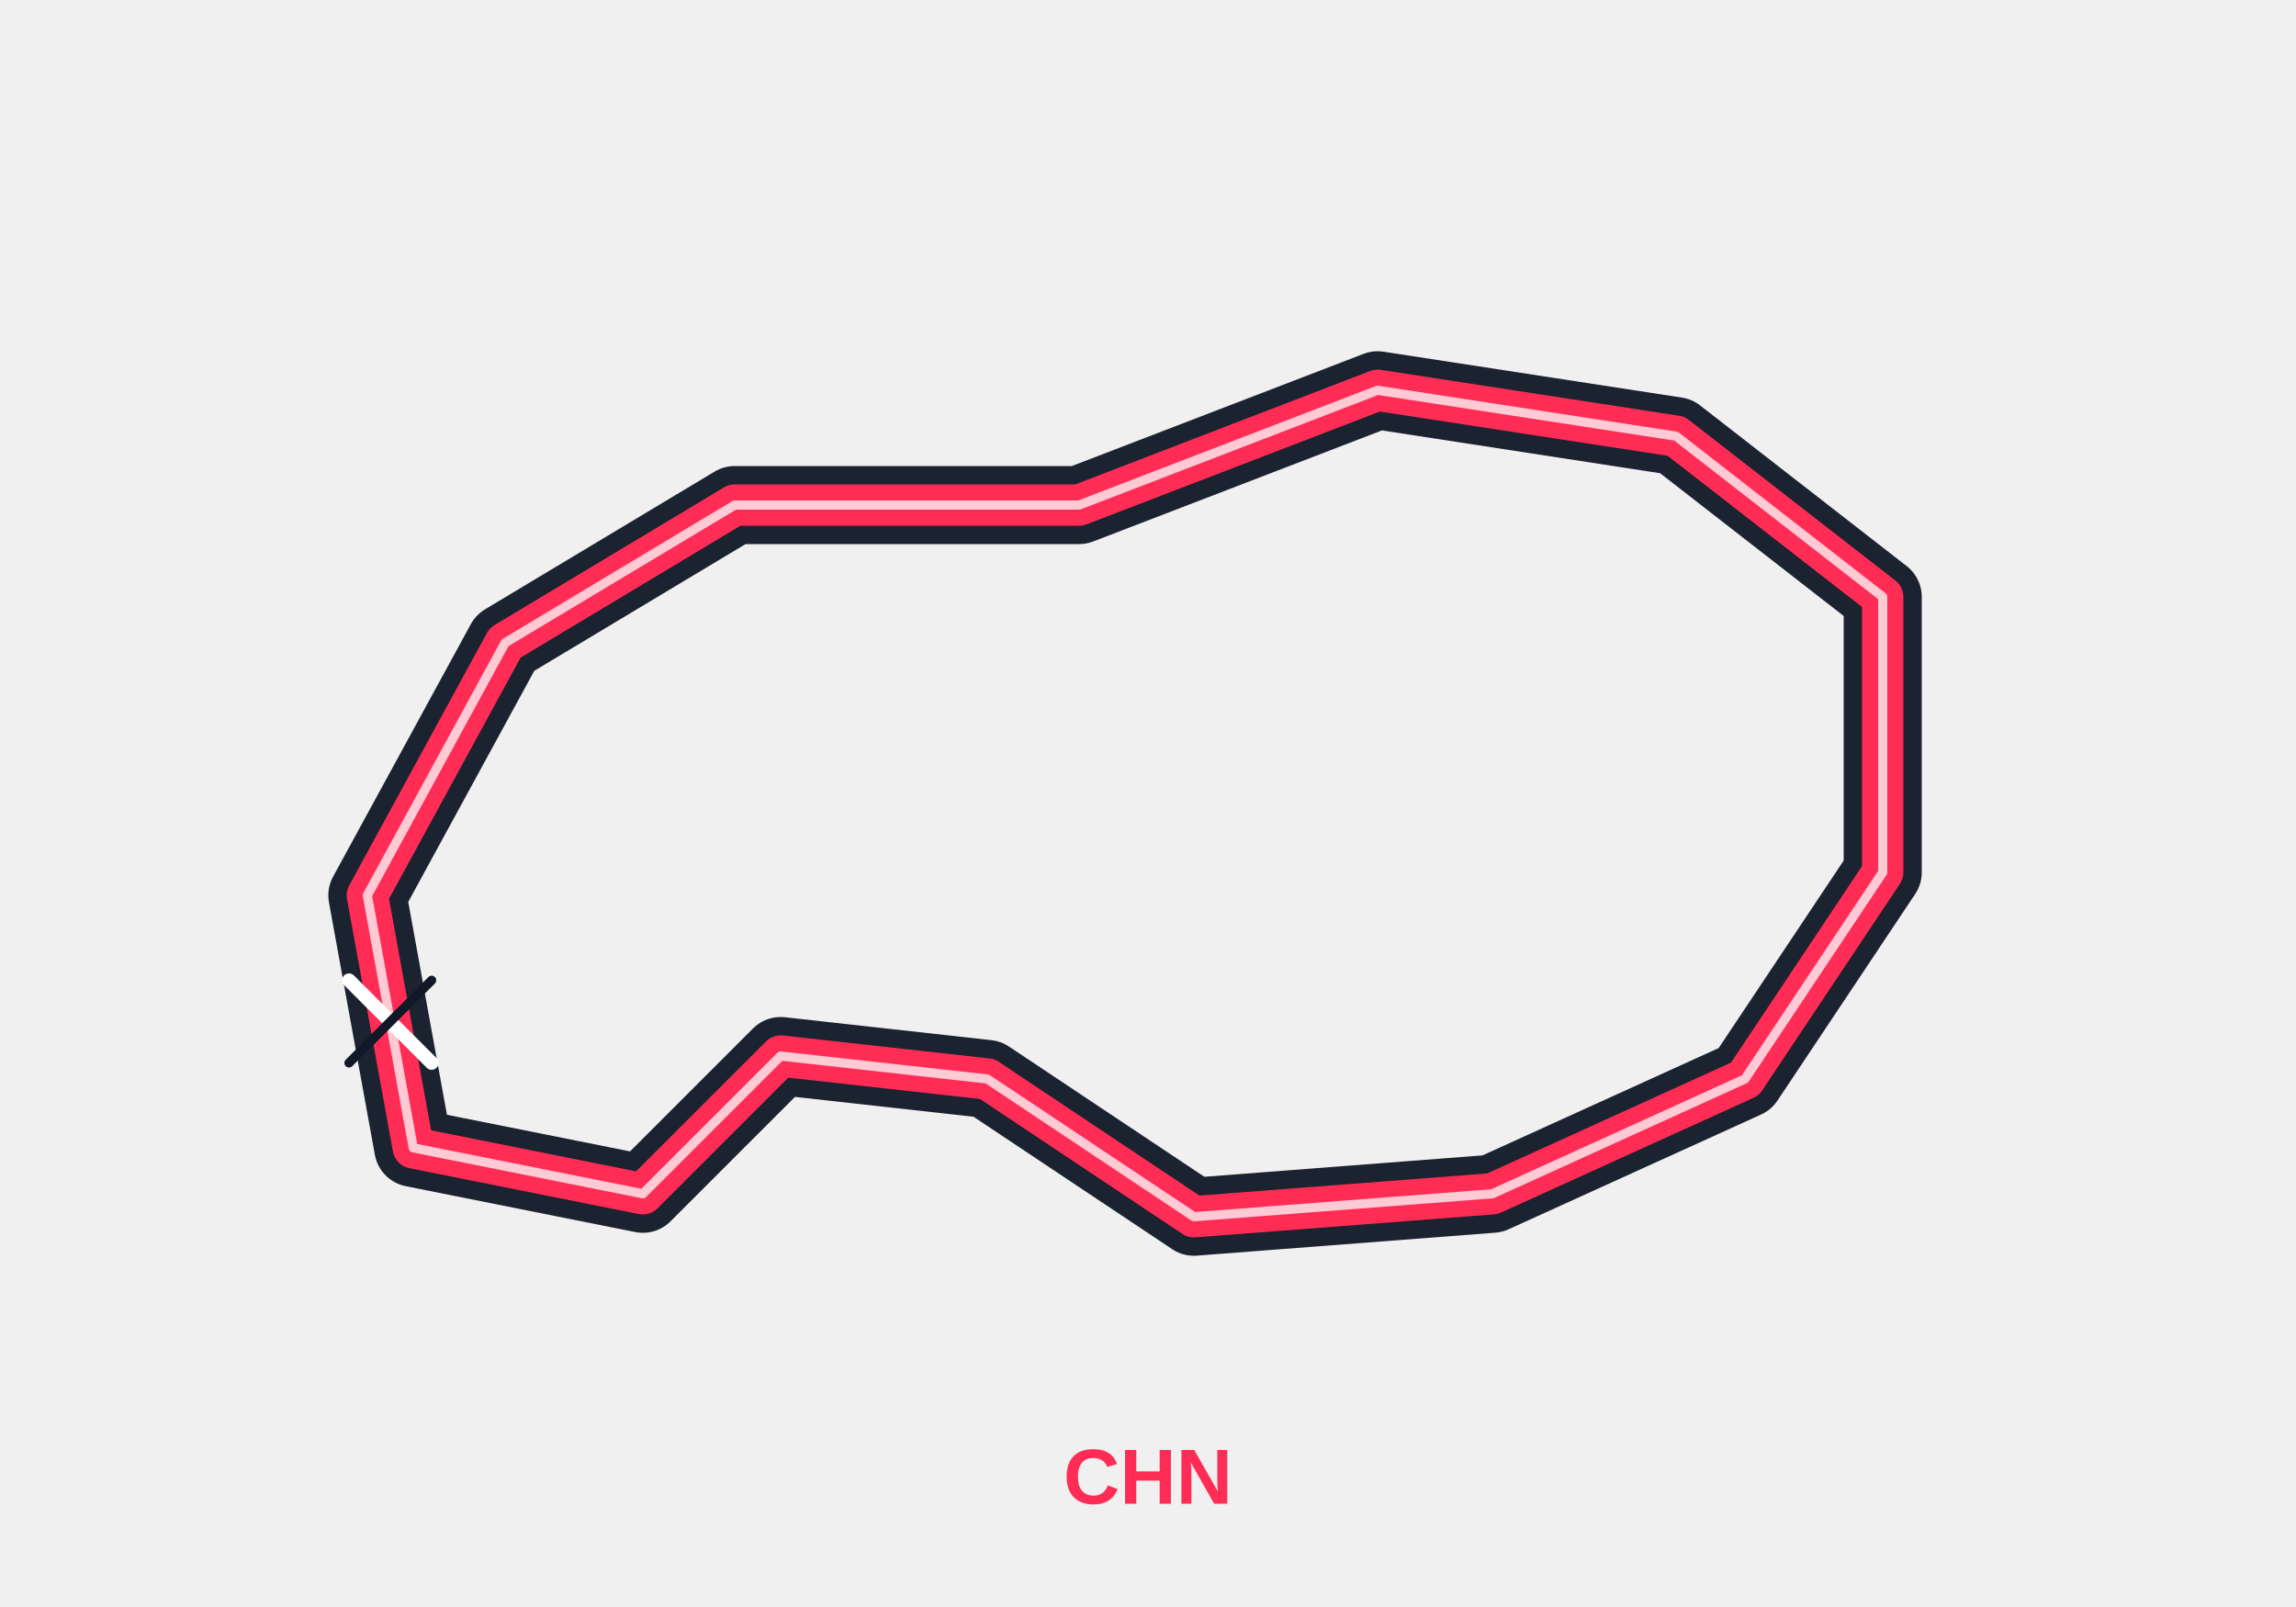
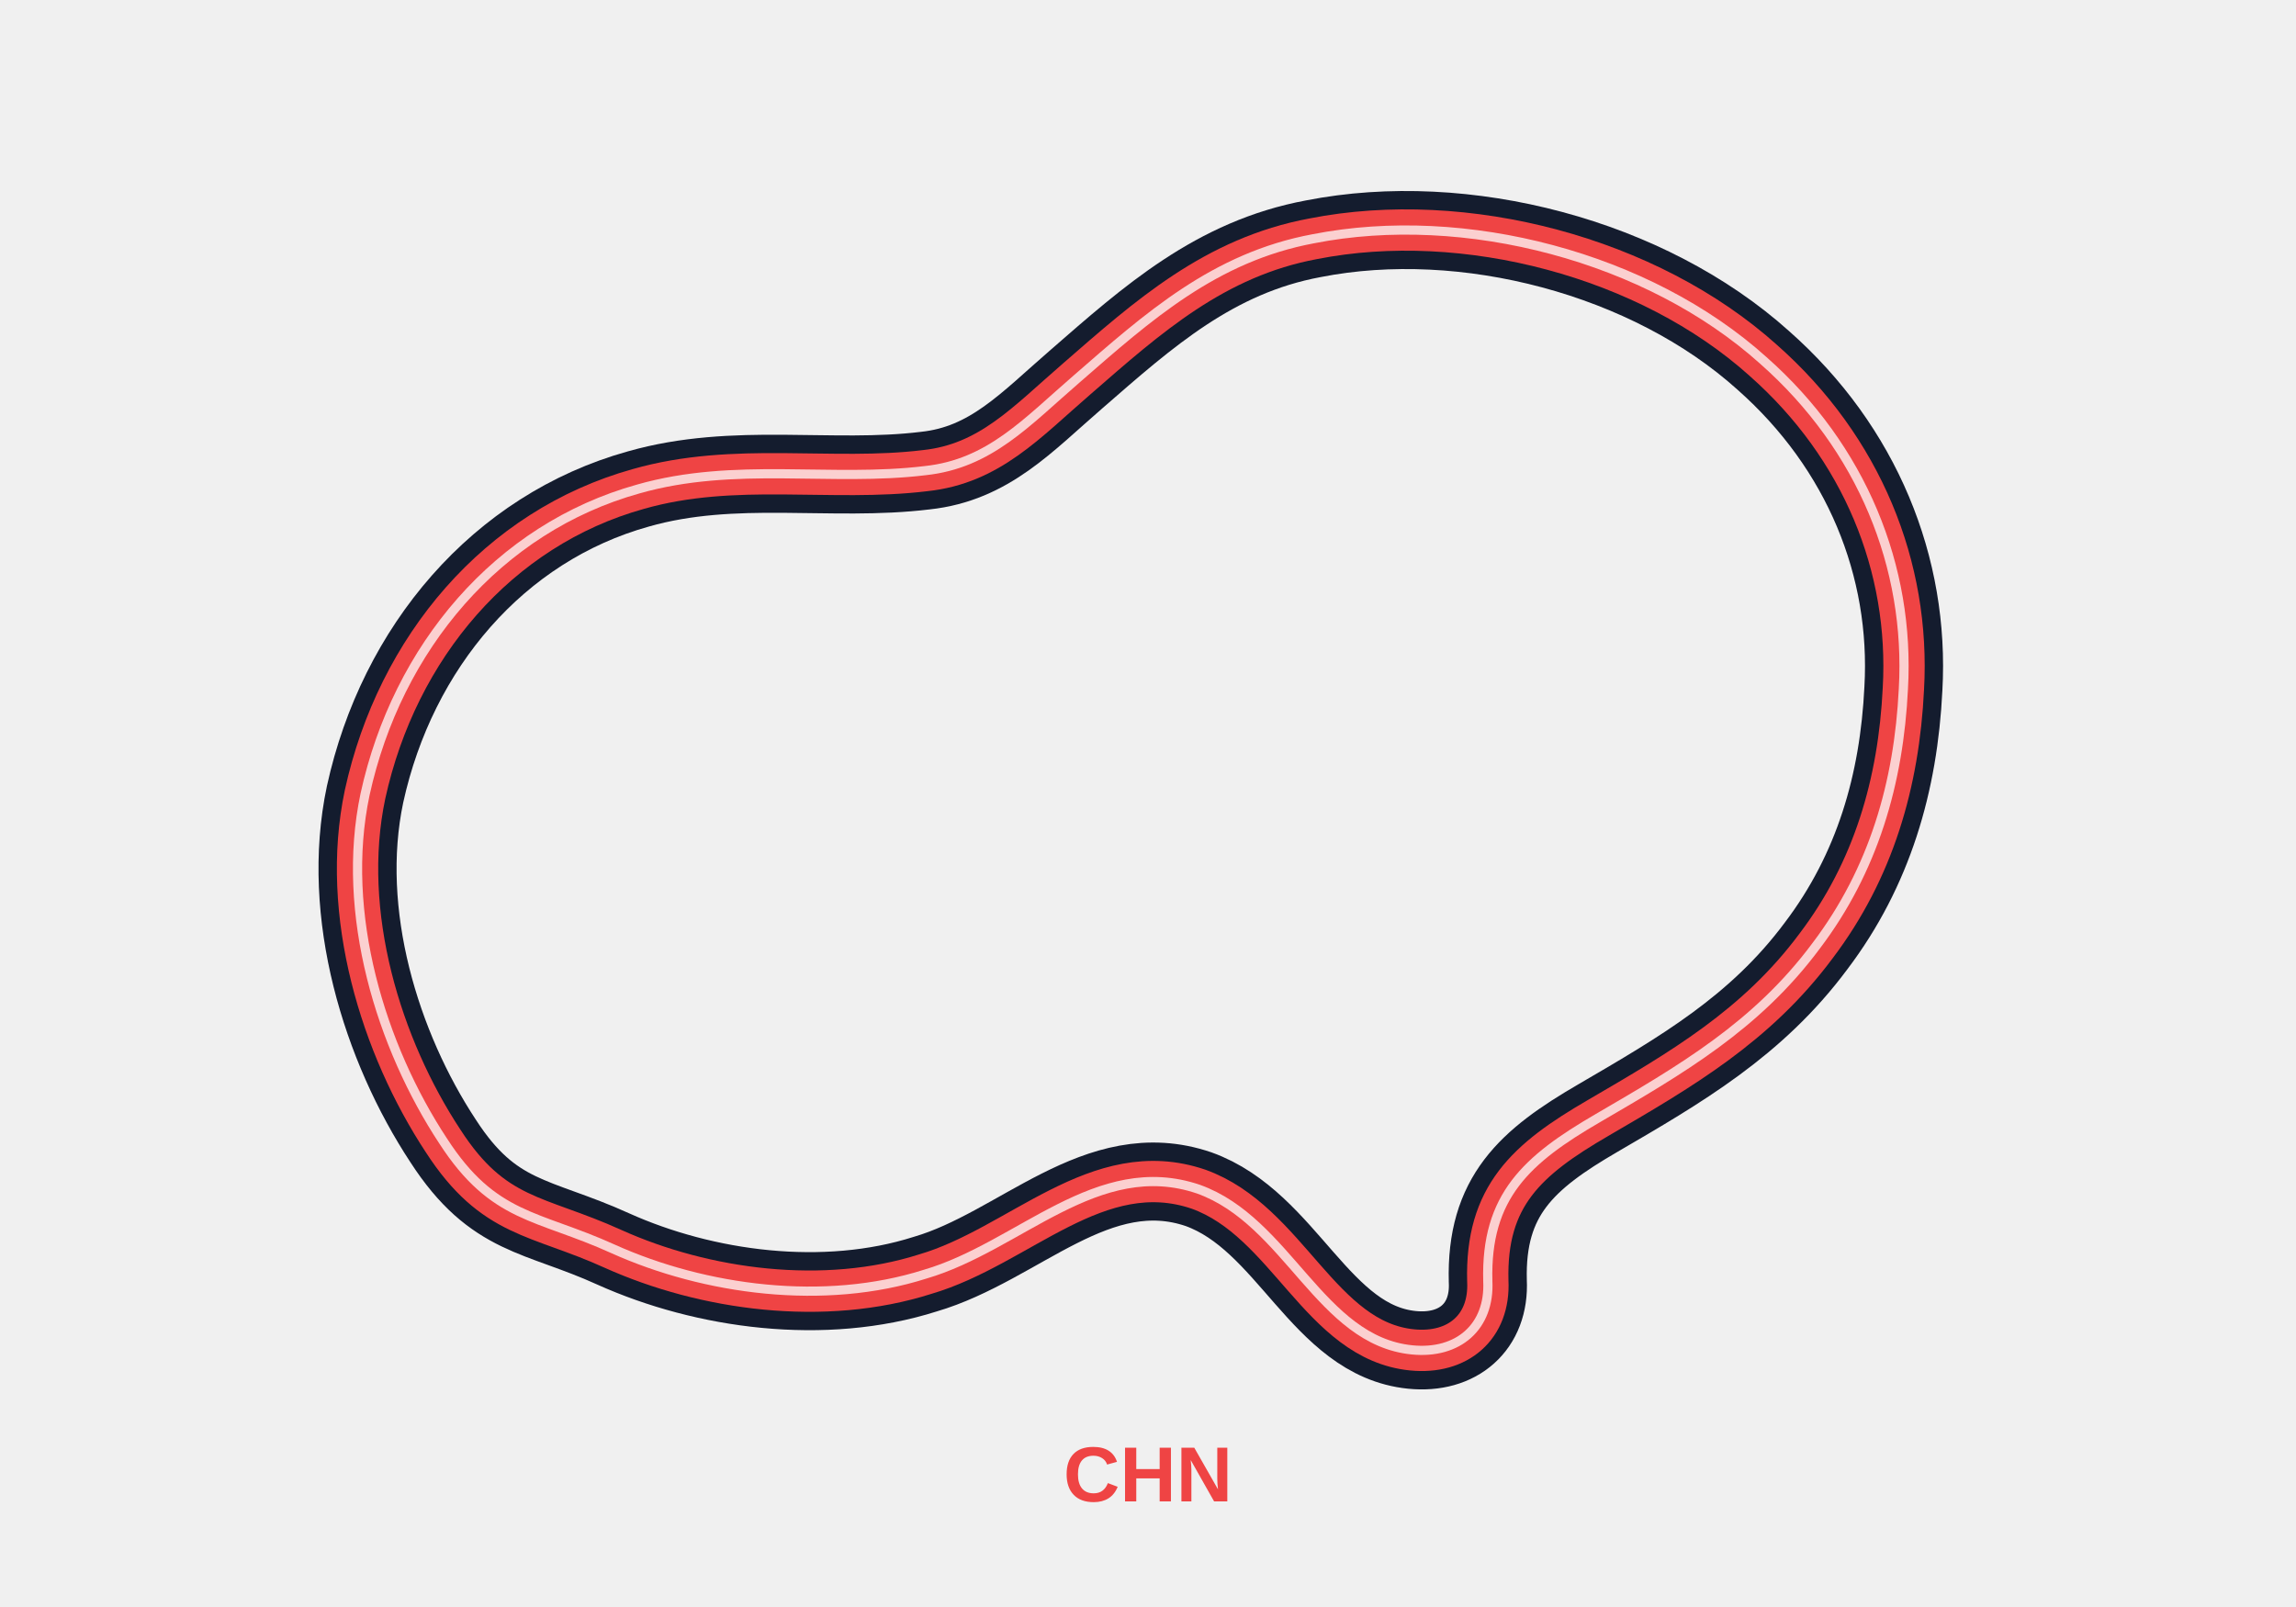
- <svg xmlns="http://www.w3.org/2000/svg" viewBox="0 0 1000 700" aria-label="CHN track outline">
+ <svg xmlns="http://www.w3.org/2000/svg" viewBox="0 0 1000 700" aria-label="CHN track layout">
  <rect width="1000" height="700" fill="transparent" />
-   <path d="M 180 500 L 160 390 L 220 280 L 320 220 L 470 220 L 600 170 L 730 190 L 820 260 L 820 380 L 760 470 L 650 520 L 520 530 L 430 470 L 340 460 L 280 520 Z" fill="none" stroke="#111827" stroke-width="34" stroke-linejoin="round" stroke-linecap="round" opacity="0.95" />
-   <path d="M 180 500 L 160 390 L 220 280 L 320 220 L 470 220 L 600 170 L 730 190 L 820 260 L 820 380 L 760 470 L 650 520 L 520 530 L 430 470 L 340 460 L 280 520 Z" fill="none" stroke="#ff2d55" stroke-width="18" stroke-linejoin="round" stroke-linecap="round" opacity="1" />
-   <path d="M 180 500 L 160 390 L 220 280 L 320 220 L 470 220 L 600 170 L 730 190 L 820 260 L 820 380 L 760 470 L 650 520 L 520 530 L 430 470 L 340 460 L 280 520 Z" fill="none" stroke="#ffffff" stroke-width="4" stroke-linejoin="round" stroke-linecap="round" opacity="0.75" />
-   <line x1="152.0" y1="427.0" x2="188.0" y2="463.0" stroke="#ffffff" stroke-width="6" stroke-linecap="round" opacity="1" />
-   <line x1="152.0" y1="463.0" x2="188.0" y2="427.0" stroke="#111827" stroke-width="4" stroke-linecap="round" opacity="1" />
-   <text x="500" y="655" text-anchor="middle" font-family="Arial, Helvetica, sans-serif" font-size="34" font-weight="700" fill="#ff2d55">CHN</text>
+   <path d="M193,497 C166,456 148,398 159,346 C173,282 217,230 278,213 C320,201 362,210 403,205 C431,202 447,184 469,165 C500,138 529,112 572,104 C638,91 718,112 768,157 C811,195 832,247 829,300 C827,341 816,379 791,412 C765,447 732,466 696,487 C665,505 647,521 648,558 C649,578 635,590 615,588 C575,584 561,532 522,518 C478,503 444,543 403,555 C359,569 307,562 267,544 C234,529 215,531 193,497 Z" fill="none" stroke="#0f172a" stroke-width="34" stroke-linejoin="round" stroke-linecap="round" opacity="0.98" />
+   <path d="M193,497 C166,456 148,398 159,346 C173,282 217,230 278,213 C320,201 362,210 403,205 C431,202 447,184 469,165 C500,138 529,112 572,104 C638,91 718,112 768,157 C811,195 832,247 829,300 C827,341 816,379 791,412 C765,447 732,466 696,487 C665,505 647,521 648,558 C649,578 635,590 615,588 C575,584 561,532 522,518 C478,503 444,543 403,555 C359,569 307,562 267,544 C234,529 215,531 193,497 Z" fill="none" stroke="#ef4444" stroke-width="18" stroke-linejoin="round" stroke-linecap="round" opacity="1" />
+   <path d="M193,497 C166,456 148,398 159,346 C173,282 217,230 278,213 C320,201 362,210 403,205 C431,202 447,184 469,165 C500,138 529,112 572,104 C638,91 718,112 768,157 C811,195 832,247 829,300 C827,341 816,379 791,412 C765,447 732,466 696,487 C665,505 647,521 648,558 C649,578 635,590 615,588 C575,584 561,532 522,518 C478,503 444,543 403,555 C359,569 307,562 267,544 C234,529 215,531 193,497 Z" fill="none" stroke="#ffffff" stroke-width="4" stroke-linejoin="round" stroke-linecap="round" opacity="0.75" />
+   <text x="500" y="654" text-anchor="middle" font-family="Arial, Helvetica, sans-serif" font-size="34" font-weight="700" fill="#ef4444">CHN</text>
</svg>
